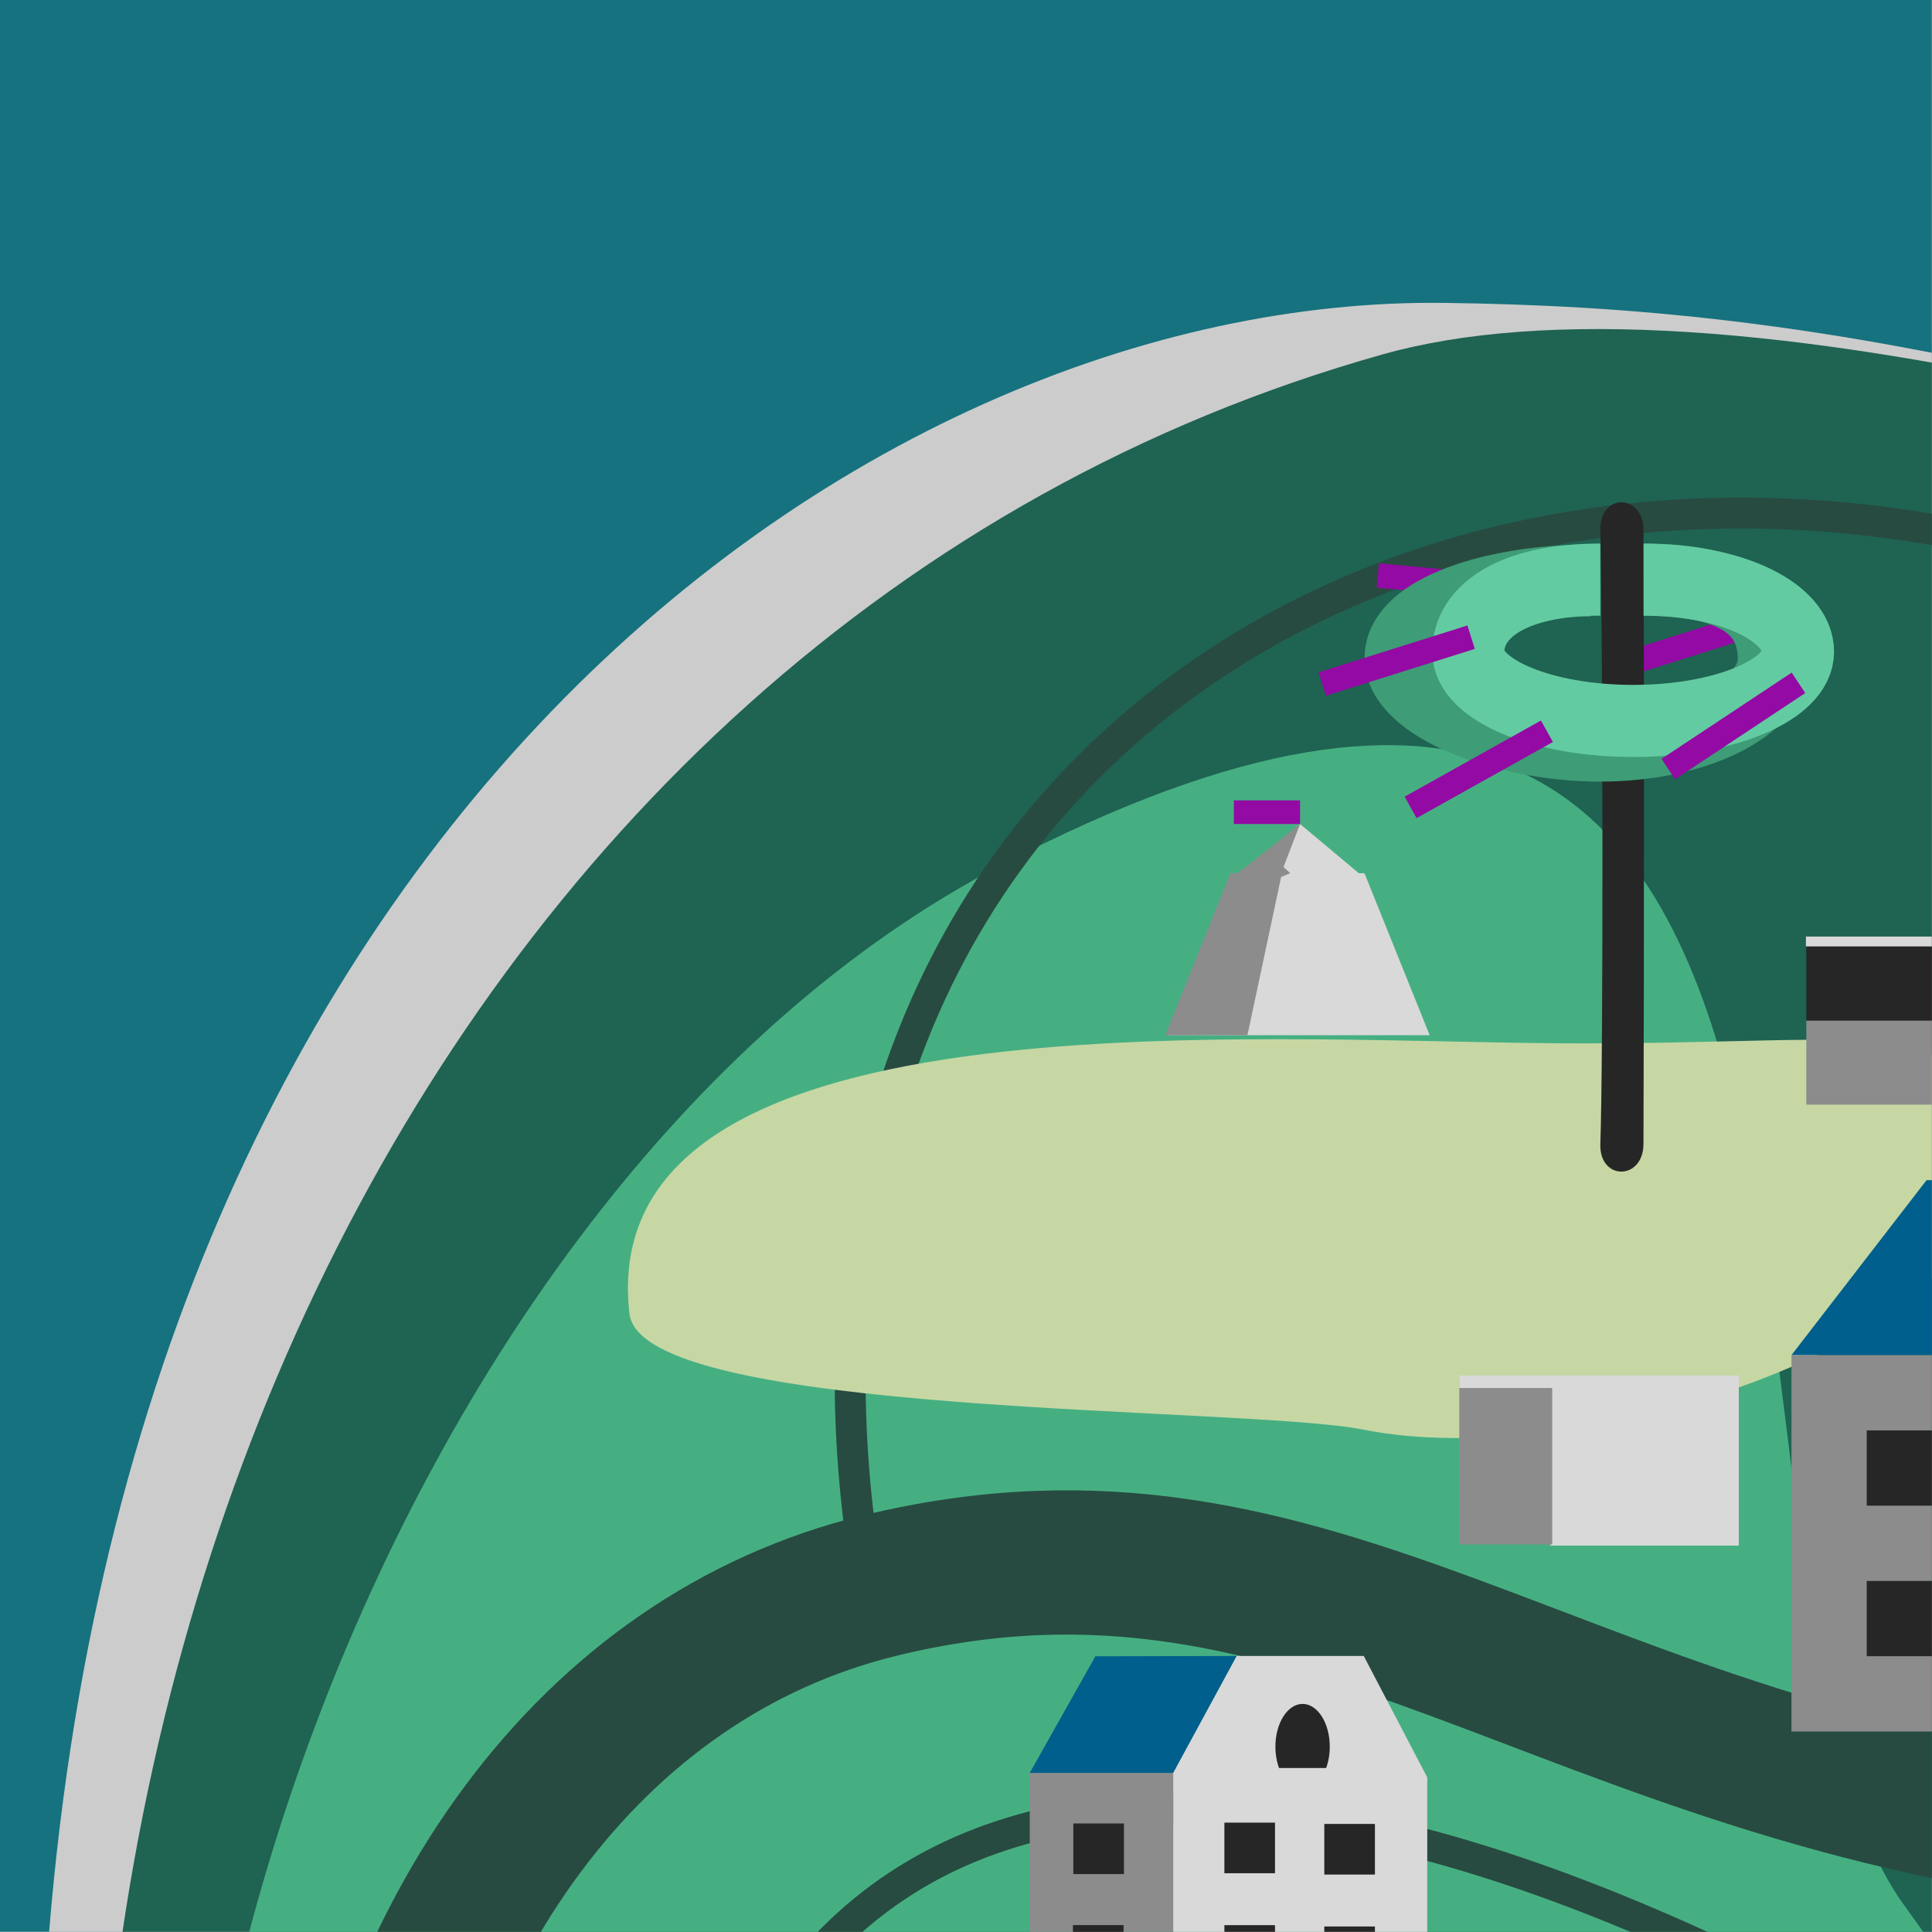
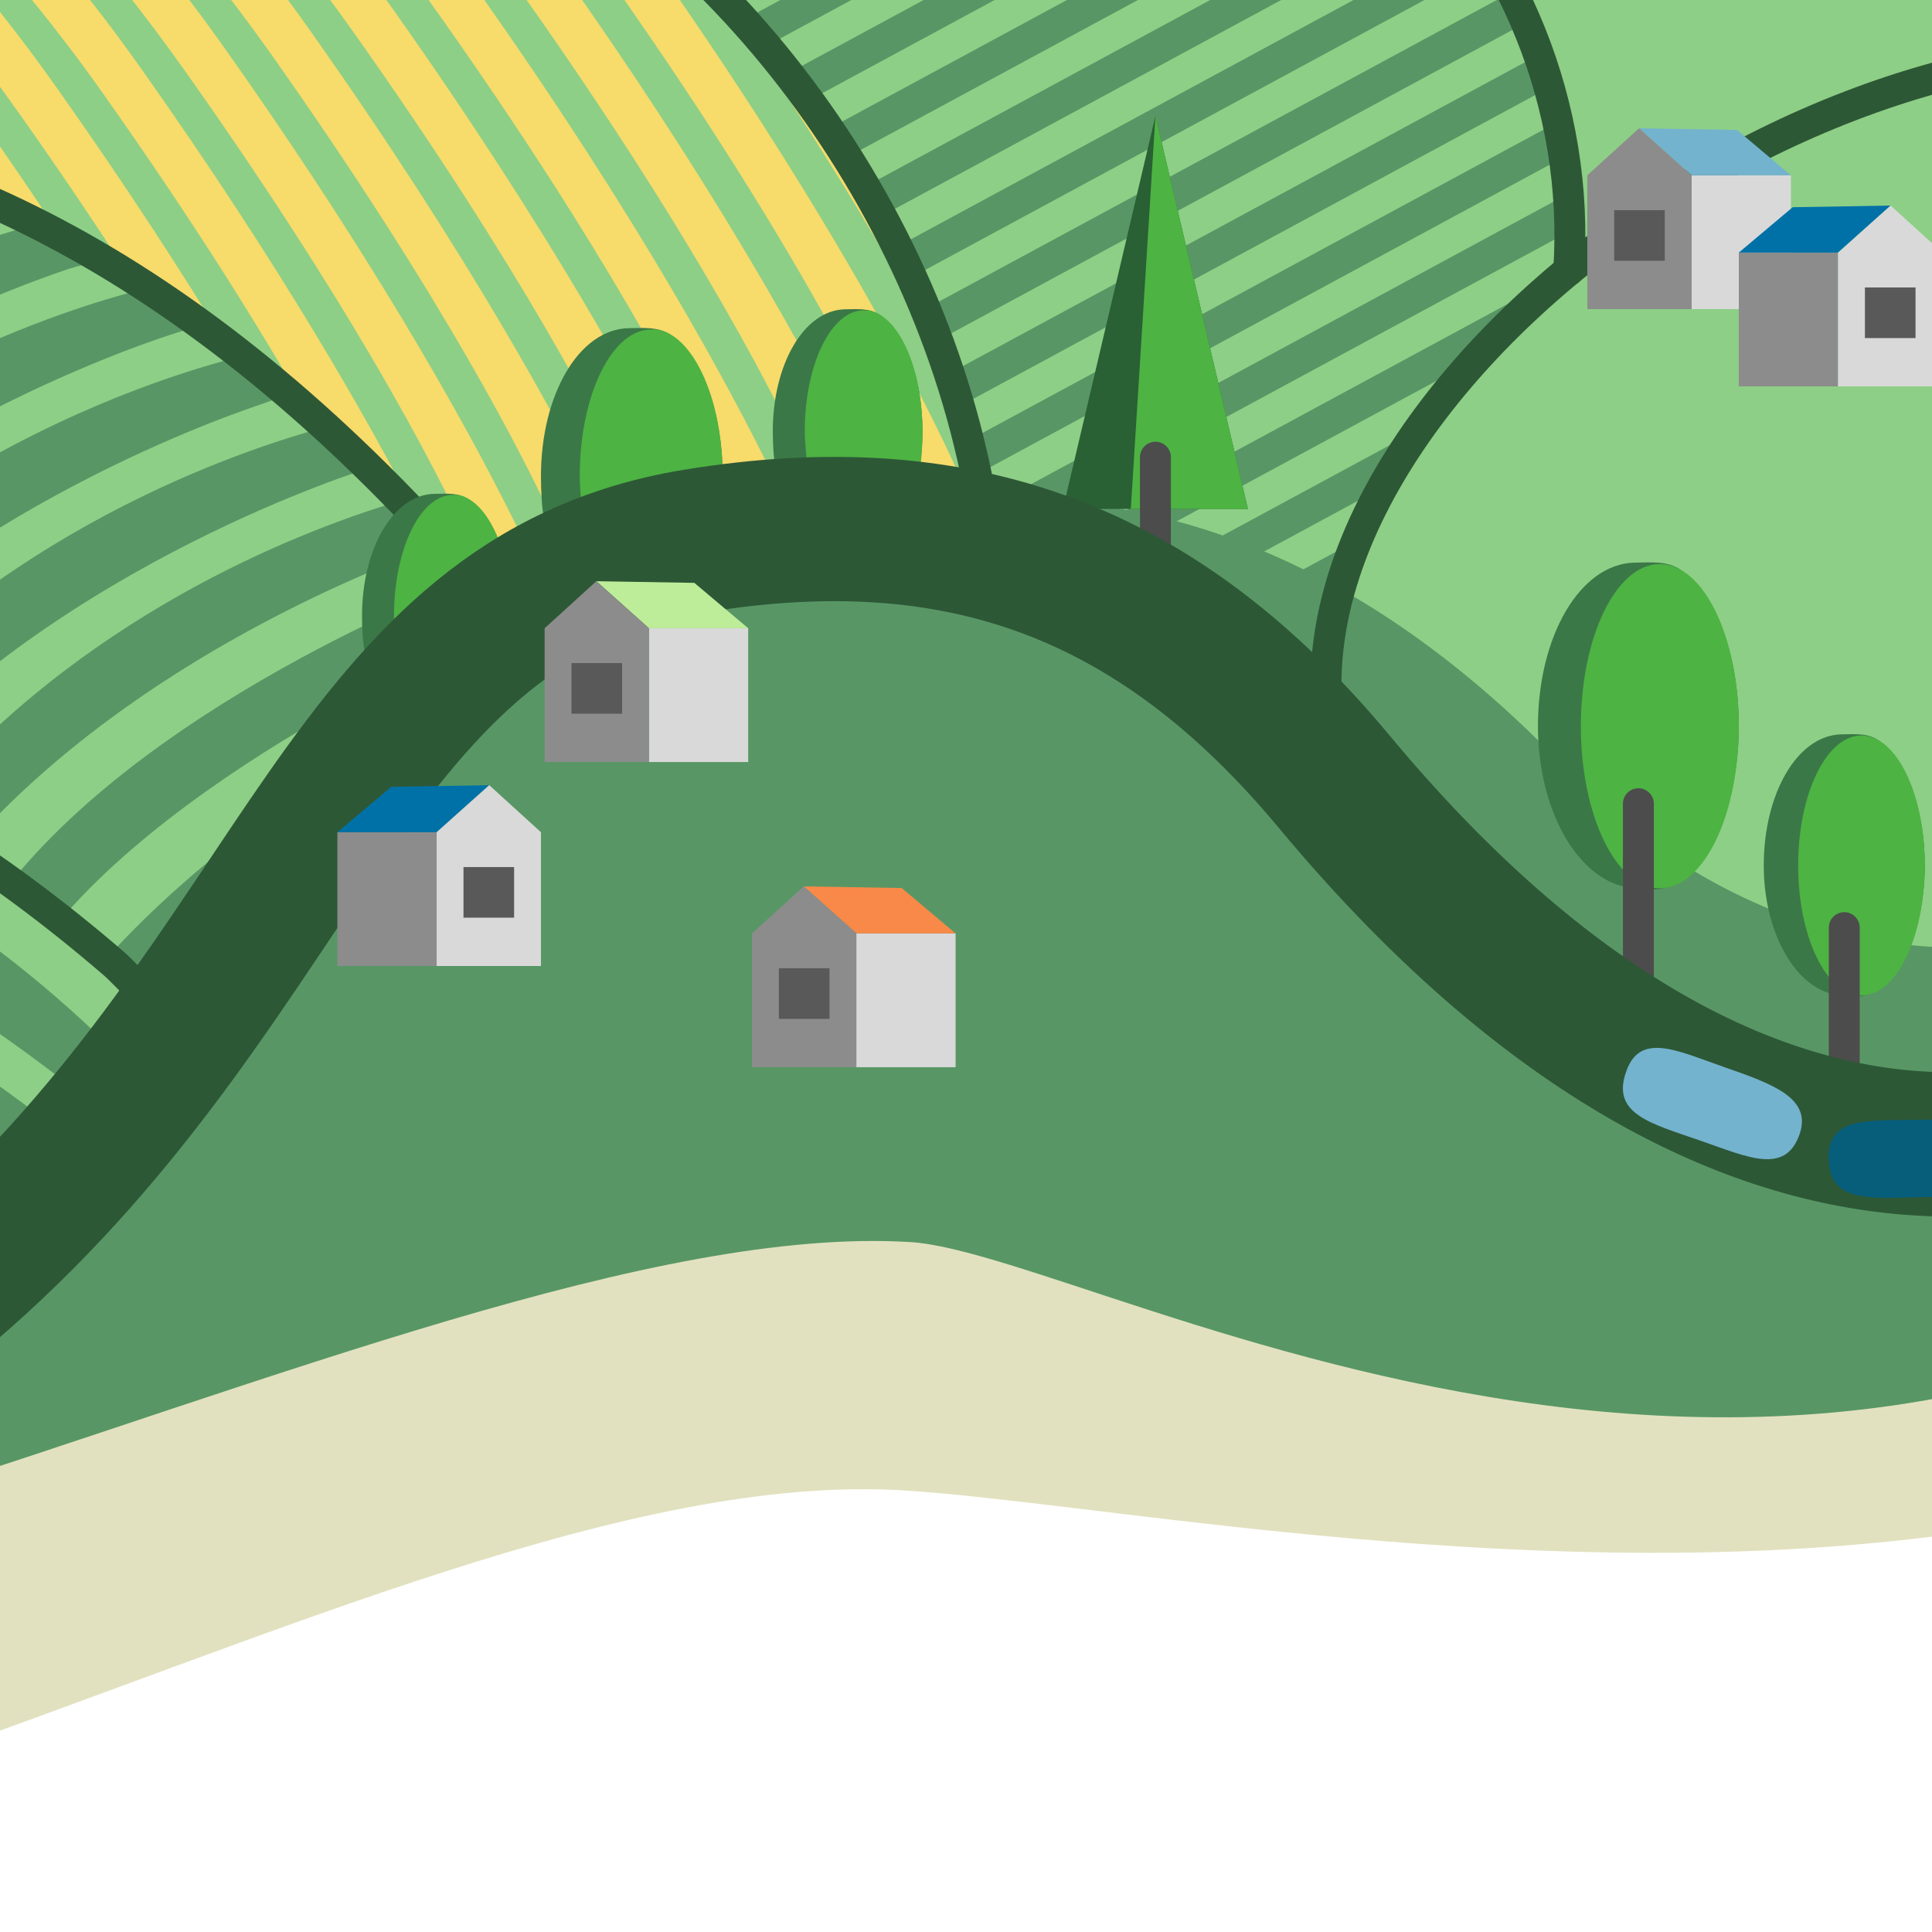
- <svg xmlns="http://www.w3.org/2000/svg" width="100%" height="100%" viewBox="0 0 250 250" version="1.1" xml:space="preserve" style="fill-rule:evenodd;clip-rule:evenodd;stroke-linejoin:round;stroke-miterlimit:1.5;">
-   <rect id="Artboard" x="0" y="0" width="249.983" height="249.978" style="fill:none;" />
-   <clipPath id="_clip1">
-     <rect x="0" y="0" width="249.983" height="249.978" />
-   </clipPath>
-   <g clip-path="url(#_clip1)">
-     <g id="background">
-       <rect x="0" y="0" width="1000" height="1000" style="fill:#16727e;" />
-     </g>
-     <path id="OSTROV" d="M153.69,607.991c-28.375,-53.948 -155.929,-97.021 -148.367,-339.529c4.955,-158.905 105.987,-230.291 181.634,-229.267c45.668,0.619 101.881,7.618 243.003,67.338c99.102,41.937 145.27,52.647 173.947,41.788c70.336,-26.635 78.963,-37.651 117.671,-57.459c35.806,-18.323 72.949,-47.016 100.379,-57.999c82.329,-32.963 224.327,2.481 138.043,160.092c-21.664,39.572 -2.911,119.719 -26.856,288.402c-26.985,190.104 -78.462,135.435 -88.144,180c-6.991,32.18 55.472,144.554 15,220c-52.923,98.656 -196.582,64.399 -243.043,61.506c-69.92,-4.353 -180.86,82.023 -280,50c-213.25,-68.879 -120.598,-265.721 -183.267,-384.872Z" style="fill:#ccc;" />
-     <path id="OSTROV1" d="M178.951,566.685c-48.024,-26.407 -127.757,-54.809 -158.951,-198.614c-30.788,-141.934 33.54,-286.996 158.951,-322.224c41.39,-11.626 127.388,7.489 260.407,62.119c93.411,38.363 136.929,48.16 163.959,38.226c66.296,-24.365 189.473,-97.538 256.767,-103.2c50.286,-4.23 127.727,20.318 95,118.61c-3.151,9.465 -14.638,41.602 -15,56.686c-1.979,82.557 -15.392,249.522 -27.497,314.189c-22.195,118.58 -117.574,69.601 -89.671,148.88c22.785,64.739 54.689,159.058 2.084,210c-83.151,80.524 -181.97,20.892 -207.216,19.367c-65.905,-3.982 -194.503,78.457 -288.037,49.425c-93.534,-29.032 -110.025,-177.146 -107.395,-226.223c2.631,-49.077 -4.685,-145.953 -43.401,-167.241Z" style="fill:#1f6352;" />
-     <path d="M246.27,246.357c-29.98,-41.95 7.899,-199.475 -116.813,-134.367c-77.933,40.687 -123.412,167.934 -99.457,249.367c68.945,234.369 191.807,143.626 195,250c5.38,179.218 2.022,301.109 120,329.559c50.361,12.144 145.249,4.752 181.615,-59.559c19.337,-34.196 99.184,-117.791 173.385,-40c22.48,23.568 59.424,27.035 85,5c66.971,-57.698 -32.426,-108.17 -35,-179.869c-2.734,-76.182 84.568,-62.412 105,-110.131c42.076,-98.265 -164.682,-132.728 -235,-71.869c-91.834,79.48 -288.586,-118.99 -373.73,-238.131Z" style="fill:#46af82;" />
-     <path d="M90.283,365c-19.159,-109.728 26.393,-155.295 118.205,-118.205c67.163,27.132 91.402,66.592 94.889,73.205c16.668,31.601 60.338,37.647 70.205,21.706" style="fill:none;stroke:#274b41;stroke-width:4px;" />
-     <path d="M112.435,205.533c-19.159,-109.728 78.671,-164.704 170.484,-127.614c37.108,14.991 123.453,24.583 178.258,62.392c45.453,31.356 92.262,31.62 93.823,34.579" style="fill:none;stroke:#274b41;stroke-width:4px;" />
-     <g id="cesty-velke">
-       <path d="M403.011,212.619c-6,8.999 -21.222,35.867 -127.605,24.934c-73.676,-7.572 -104.488,-46.336 -161.633,-32.36c-74.666,18.26 -101.994,141.37 -18.773,251.164c30.287,39.958 144.553,117.69 201.24,120" style="fill:none;stroke:#274b41;stroke-width:18.67px;stroke-linecap:round;" />
-     </g>
-     <g id="namesti">
-       <path id="namesti1" d="M256.452,152.46c0.311,-23.052 -10.996,-17.13 -55,-17.46c-40.099,-0.301 -124.804,-6.732 -120,35c1.55,13.462 79.727,11.924 95,15c27.428,5.524 79.707,-10.827 80,-32.54Z" style="fill:#c6d7a4;" />
-       <g>
-         <rect x="200.605" y="178.244" width="24.395" height="21.756" style="fill:#d9d9d9;" />
-         <rect x="188.828" y="178.287" width="12.025" height="21.567" style="fill:#8c8c8c;" />
-         <rect x="188.828" y="177.995" width="36.172" height="1.608" style="fill:#d9d9d9;" />
+ <svg xmlns="http://www.w3.org/2000/svg" width="250px" height="250px" version="1.1" xml:space="preserve" style="fill-rule:evenodd;clip-rule:evenodd;stroke-linecap:round;stroke-linejoin:round;stroke-miterlimit:1.5;">
+   <rect id="Artboard" x="-500" y="-750" width="999.991" height="1000" style="fill:none;" />
+   <g id="background">
+     </g>
+   <path id="OSTROV" d="M-346.31,-142.009C-374.685,-195.957 -502.239,-239.03 -494.677,-481.538C-489.722,-640.443 -388.69,-711.829 -313.043,-710.805C-267.375,-710.186 -211.162,-703.187 -70.04,-643.467C29.062,-601.53 75.23,-590.82 103.907,-601.679C174.243,-628.314 182.87,-639.33 221.578,-659.138C257.384,-677.461 294.527,-706.154 321.957,-717.137C404.286,-750.1 546.284,-714.656 460,-557.045C438.336,-517.473 457.089,-437.326 433.144,-268.643C406.159,-78.539 354.682,-133.208 345,-88.643C338.009,-56.463 400.472,55.911 360,131.357C307.077,230.013 163.418,195.756 116.957,192.863C47.037,188.51 -63.903,274.886 -163.043,242.863C-376.293,173.984 -283.641,-22.858 -346.31,-142.009Z" style="fill:#e2e1bf;" />
+   <path id="OSTROV1" d="M-321.049,-183.315C-369.073,-209.722 -448.806,-238.124 -480,-381.929C-510.788,-523.863 -446.46,-668.925 -321.049,-704.153C-279.659,-715.779 -193.661,-696.664 -60.642,-642.034C32.769,-603.671 76.287,-593.874 103.317,-603.808C169.613,-628.173 292.79,-701.346 360.084,-707.008C410.37,-711.238 487.811,-686.69 455.084,-588.398C451.933,-578.933 440.446,-546.796 440.084,-531.712C438.105,-449.155 424.692,-282.19 412.587,-217.523C390.392,-98.943 295.013,-147.922 322.916,-68.643C345.701,-3.904 377.605,90.415 325,141.357C241.849,221.881 143.03,162.249 117.784,160.724C51.879,156.742 -76.719,239.181 -170.253,210.149C-263.787,181.117 -280.278,33.003 -277.648,-16.074C-275.017,-65.151 -282.333,-162.027 -321.049,-183.315Z" style="fill:#589765;" />
+   <path d="M-246.095,-503.472C-276.075,-545.422 -238.196,-702.947 -362.908,-637.839C-440.841,-597.152 -492.123,-462.199 -468.168,-380.766C-399.223,-146.397 -270.558,-244.847 -267.365,-138.472C-261.985,40.746 -265.343,162.637 -147.365,191.087C-97.004,203.231 -5.758,192.058 30.608,127.748C49.945,93.552 128.434,21.669 202.635,99.46C225.115,123.028 261.478,132.035 287.055,110C315.287,85.677 309.653,45.206 294.345,25C271.902,-4.625 248.234,-39.742 257.635,-83.341C278.818,-181.574 337.367,-145.85 358.066,-191.17C402.476,-288.403 197.953,-326.2 127.635,-265.341C35.801,-185.861 -160.951,-384.331 -246.095,-503.472Z" style="fill:#8dcf86;" />
+   <g id="pole">
+     <path d="M-169.929,169.005L-171.262,176.877C-171.262,176.877 -122.043,148.94 -80.852,148.085C-54.684,147.541 -12.9,171.357 -12.9,171.357C-12.9,171.357 -10.323,169.709 -9.185,168.957C-8.117,168.252 -6.07,166.845 -6.07,166.845C-6.07,166.845 -48.864,139.715 -80.852,140.247C-127.441,141.022 -169.929,169.005 -169.929,169.005ZM-167.979,154.375L-169.311,162.247C-169.311,162.247 -120.092,134.31 -78.901,133.455C-47.384,132.8 -1.649,163.602 -1.649,163.602C-1.649,163.602 0.777,161.706 1.699,160.95C2.443,160.341 3.887,159.069 3.887,159.069C3.887,159.069 -2.504,154.239 -12.485,148.249C-29.016,138.329 -55.397,125.226 -78.901,125.617C-125.49,126.392 -167.979,154.375 -167.979,154.375ZM-166.028,139.745L-167.36,147.617C-167.36,147.617 -118.141,119.68 -76.951,118.825C-40.446,118.067 8.126,155.153 8.126,155.153C8.126,155.153 9.917,153.41 10.676,152.632C11.369,151.921 12.678,150.484 12.678,150.484C12.678,150.484 -32.704,110.251 -76.951,110.987C-123.54,111.762 -166.028,139.745 -166.028,139.745ZM-164.077,125.115L-165.41,132.987C-165.41,132.987 -116.191,105.05 -75,104.195C-32.764,103.318 16.293,146.357 16.293,146.357C16.293,146.357 17.708,144.61 18.326,143.816C18.908,143.069 20,141.596 20,141.596C20,141.596 -18.228,95.413 -75,96.357C-121.589,97.132 -164.077,125.115 -164.077,125.115Z" style="fill:#589765;" />
+     <path d="M13.85,123.938L19.655,129.598C19.655,129.598 20.802,128.359 21.387,127.744C32.093,116.495 45.201,106.357 45.201,106.357L67.33,85.526C67.33,85.526 35.093,100.779 14.315,123.428C14.159,123.598 13.85,123.938 13.85,123.938ZM2.613,112.701C0.538,115.13 3.417,115.579 5,116.838C6.558,118.079 6.788,120.166 8.802,117.916C28.889,95.474 68.489,79.525 68.489,79.525L63.948,73.651C63.948,73.651 23.584,88.158 2.613,112.701ZM-11.911,106.357L-5,110.62C-5,110.62 -3.95,109.416 -3.415,108.824C17.938,85.2 49.115,73.162 57.729,70.16C59.194,69.65 55.622,63.638 51.151,65C38.227,68.936 10.399,79.787 -10.5,104.644C-10.974,105.208 -11.911,106.357 -11.911,106.357ZM43.474,54.759C43.323,54.88 42.945,55.043 42.143,55.258C31.413,58.137 -0.906,68.774 -24.07,97.154C-24.431,97.596 -25.146,98.494 -25.146,98.494L-18.366,102.859C-18.366,102.859 -17.513,101.853 -17.08,101.357C7.858,72.812 47.462,60.674 47.462,60.674C47.462,60.674 45.582,58.78 45.299,57.731C45.099,56.986 43.969,55.422 43.474,54.759C43.759,54.531 43.241,54.451 43.241,54.451C43.241,54.451 43.331,54.568 43.474,54.759ZM-40.221,93.096L-32.35,95.89C-32.35,95.89 -31.815,95.224 -31.544,94.895C-9.039,67.48 27.446,54.424 33.919,52.27C34.569,52.053 36.381,51.357 36.381,51.357C36.381,51.357 34.329,49.517 34.046,48.468C33.788,47.509 33.219,45.65 33.219,45.65C33.219,45.65 -11.652,54.567 -39.729,92.427C-39.893,92.649 -40.221,93.096 -40.221,93.096ZM-107.608,92.365L-98.719,91.357C-98.719,91.357 -98.224,89.974 -97.969,89.286C-95.688,83.127 -93.013,77.181 -89.877,71.726C-72.588,41.649 -36.982,25.253 -22.07,19.469C-21.327,19.181 -20,18.683 -20,18.683L-33.075,15.726C-33.075,15.726 -34.142,16.139 -34.688,16.357C-52.505,23.454 -79.689,38.456 -96.621,67.732C-100.917,75.16 -104.331,82.948 -107.042,90.712C-107.234,91.263 -107.608,92.365 -107.608,92.365ZM-56.081,89.18L-47.781,90.979C-47.781,90.979 -46.959,89.845 -46.54,89.286C-24.034,59.333 15.734,45.397 21.632,43.457C22.115,43.298 25,42.367 25,42.367C25,42.367 23.021,40.323 22.738,39.273C22.48,38.315 20.674,36.923 20.674,36.923C20.674,36.923 19.92,37.073 18.548,37.416C8.937,39.817 -31.031,51.695 -55.305,88.003C-55.566,88.393 -56.081,89.18 -56.081,89.18ZM-72.698,87.254L-64.786,89.18C-64.786,89.18 -63.766,87.443 -63.233,86.592C-42.152,52.896 1.68,37.195 8.83,34.815C9.479,34.599 12.678,33.737 12.678,33.737L3.887,29.245C3.887,29.245 3.343,29.396 3.054,29.478C-10.801,33.413 -49.692,47.427 -71.53,85.186C-71.927,85.872 -72.698,87.254 -72.698,87.254ZM-90.131,88.384L-80.985,87.441C-80.985,87.441 -80.638,86.717 -80.462,86.357C-79.473,84.337 -78.431,82.365 -77.332,80.453C-59.155,48.833 -32.801,39.038 -4.457,25.551C-3.796,25.236 -3.415,25.134 -3.415,25.134L-10.726,21.109C-10.726,21.109 -11.895,21.461 -12.527,21.659C-28.372,26.626 -63.669,41.175 -84.075,76.459C-86.115,79.985 -87.956,83.593 -89.617,87.241C-89.79,87.621 -90.131,88.384 -90.131,88.384ZM-118.286,78.404L-113.058,88.003C-113.058,88.003 -112.92,87.568 -112.851,87.35C-110.118,78.79 -106.699,70.438 -102.422,62.999C-88.539,38.848 -62.847,23.518 -45.541,15.42C-44.733,15.042 -43.175,14.333 -43.175,14.333L-63.401,15.273C-63.401,15.273 -64.144,15.686 -64.518,15.897C-79.879,24.569 -97.118,38.173 -109.166,59.005C-112.626,64.987 -115.514,71.203 -117.923,77.452C-118.045,77.769 -118.286,78.404 -118.286,78.404ZM-128.538,63.974L-122.926,71.471C-122.926,71.471 -118.042,59.62 -114.967,54.272C-107.201,40.762 -90.307,23.87 -80,19.084C-78.948,18.595 -78.568,17.982 -78.568,17.982L-100.076,23.66C-100.076,23.66 -115.543,39.614 -121.711,50.278C-124.292,54.741 -128.538,63.974 -128.538,63.974ZM-139.365,51.392L-133.541,57.859C-133.541,57.859 -129.748,49.434 -127.513,45.545C-124.139,39.676 -115.589,29.478 -115.589,29.478L-131.109,36.444C-131.109,36.444 -133.242,39.798 -134.256,41.551C-136.12,44.774 -139.365,51.392 -139.365,51.392Z" style="fill:#589765;" />
+     <path d="M-8.087,-32.004L-12.412,-31.358L-15.203,-30.203C-15.203,-30.203 0.668,-23.712 24.167,9.501C48.034,43.234 58.327,64.608 61.243,71.17L65,70L67.33,69.065C62.512,59.143 50.813,36.988 29.159,6.36C11.824,-18.158 -2.412,-28.516 -8.087,-32.004ZM3.967,-33.794L3.912,-33.796L-2.339,-32.862L-5,-32.02C-5,-32.02 11.552,-26.243 35.051,6.97C57.555,38.777 67.991,59.595 71.554,67.37L77.462,65C72.233,54.434 60.643,32.966 40.042,3.829C23.795,-19.15 10.271,-29.691 3.967,-33.794ZM-20.192,-30.196L-20.198,-30.196L-23.199,-28.95L-27,-27.014C-27,-27.014 -10.216,-21.181 13.284,12.033C25.349,29.086 33.946,42.98 39.873,53.4L48.142,60.952L53.842,66.395C47.944,54.924 36.722,34.982 18.275,8.891C-0.485,-17.642 -15.614,-27.592 -20.192,-30.196ZM7.232,-33.73L7.122,-33.59C7.122,-33.59 22.436,-28.774 45.935,4.439C67.477,34.886 77.961,55.264 81.943,63.771L88.147,62.07C82.829,51.371 71.272,30.074 50.926,1.298C37.562,-17.604 26.04,-28.09 18.863,-33.5L7.232,-33.73ZM63.517,-22.117C68.033,-17.148 73.085,-10.929 78.587,-3.154C107.646,37.918 116.582,60.668 116.582,60.668L124.433,62.22C124.433,62.22 113.529,36.066 83.578,-6.295C82.043,-8.467 80.532,-10.527 79.046,-12.485C74.619,-15.7 69.548,-19.035 63.517,-22.117ZM23.345,-33.329C29.75,-29.254 41.558,-19.661 56.819,1.908C78.413,32.429 88.895,52.832 92.856,61.302L95,60.952L99.649,60.791C94.637,50.559 82.983,28.712 61.81,-1.233C51.523,-15.783 42.327,-25.346 35.366,-31.445C30.096,-32.392 25.153,-33.084 23.345,-33.329ZM41.829,-30.164C48.417,-24.551 57.25,-15.396 67.703,-0.623C91.076,32.411 101.43,53.593 104.588,60.619L111.556,60.377C107.225,51.276 95.463,28.439 72.694,-3.764C65.989,-13.247 59.748,-20.612 54.287,-26.28C52.17,-27.114 49.952,-27.909 47.624,-28.654C45.984,-29.179 43.981,-29.688 41.829,-30.164ZM-29.131,-26.488L-36.414,-23.465C-36.414,-23.465 -21.1,-18.65 2.4,14.564C8.101,22.622 13.028,29.975 17.267,36.594L22.843,39.77L29.34,44.764C23.575,35.268 16.331,24.067 7.391,11.422C-9.249,-12.112 -23.033,-22.6 -29.131,-26.488ZM91.24,-3.171C104.805,16.197 113.778,31.315 119.402,41.695L106.225,14.333C106.225,14.333 97.925,1.738 91.969,-2.631C91.728,-2.808 91.485,-2.987 91.24,-3.171ZM-37.99,-22.607L-43.968,-19.349C-38.252,-16.135 -25.519,-6.981 -8.484,17.095C-6.421,20.011 -4.459,22.835 -2.595,25.564L8.558,31.632C4.939,26.114 0.931,20.21 -3.493,13.954C-18.491,-7.26 -31.17,-17.873 -37.99,-22.607ZM-46.201,-18.132L-51.925,-15.014L-51.924,-15.013C-45.378,-10.651 -34.042,-1.049 -19.587,19.318L-10.283,22.343C-11.603,20.431 -12.969,18.476 -14.377,16.485C-27.594,-2.21 -39.01,-12.672 -46.201,-18.132Z" style="fill:#f7db6b;" />
+     <path d="M173.744,75.887L166.436,79.838L161.849,77.351L176.286,69.545L173.744,75.887ZM152.593,72.331L184.022,55.339L178.873,63.091L157.18,74.819L152.593,72.331ZM203.154,34.972L141.245,68.443L146.869,70.37L191.476,46.253L195.885,41.357L203.144,35.266L203.154,34.972ZM130.18,64.401L202.714,25.186L203.313,29.83L135.521,66.481L130.367,64.715L130.18,64.401ZM202.105,20.46L127.902,60.577L125.663,56.819L201.507,15.815L202.105,20.46ZM200.455,11.328L123.884,52.726L122.337,48.594L199.332,6.967L200.455,11.328ZM198.189,2.53L120.762,44.39L119.215,40.259L195.889,-1.195L198.189,2.53ZM192.819,-6.166L193.549,-4.985L117.64,36.054L116.093,31.923L190.993,-8.571L192.819,-6.166ZM188.271,-12.155L113.884,28.061L111.713,24.267L185.596,-15.677L188.271,-12.155ZM182.692,-19.163L109.504,20.406L107.333,16.612L179.467,-22.387L182.692,-19.163ZM175,-26.854L176.185,-25.669L105.123,12.75L105,12.534L102.63,9.131L172.115,-28.436L175,-26.854ZM167.472,-30.982L100.071,5.458L97.558,1.849L162.91,-33.483L167.472,-30.982ZM113.027,-16.538L150.487,-36.79L156.749,-35.208L104.396,-6.904L112.492,-15L113.027,-16.538ZM143.749,-38.203L115.196,-22.766L117.326,-28.886L134.915,-38.395L143.749,-38.203Z" style="fill:#589765;" />
+   </g>
+   <g id="kere">
+     <g id="ker">
+         </g>
+     <g id="ker1">
+         </g>
+     <g id="ker2">
+         </g>
+     <g id="ker3">
+         </g>
+     <g id="ker4">
+         </g>
+     <g id="ker5">
+         </g>
+     <g id="ker6">
+         </g>
+     <g id="ker7">
+         </g>
+     <g id="ker8">
+         </g>
+     <g id="ker9">
+         </g>
+     <g id="ker10">
+         </g>
+     <g id="ker11">
+         </g>
+     <g id="ker12">
+         </g>
+     <g id="ker13">
+         </g>
+     <g id="ker14">
+       <path d="M100.348,60.542C100.083,59.119 100,57.356 100,55.793C100,47.165 104.029,40.107 109.372,40.022C111.074,39.995 112.474,39.877 113.707,40.681C117.346,43.057 119.366,49.347 119.366,55.793C119.366,57.279 119.295,58.474 119.059,59.96C119.059,59.96 110.646,60.682 107.754,60.696C105.301,60.708 100.348,60.542 100.348,60.542Z" style="fill:#3b7847;" />
+       <path d="M118.917,61.589C119.247,59.929 119.366,57.316 119.366,55.793C119.366,47.785 116.414,41.109 112.631,40.201C112.338,40.13 112.053,40.16 111.752,40.16C107.549,40.16 104.137,47.165 104.137,55.793C104.137,57.316 104.352,59.199 104.565,60.658C104.565,60.658 108.755,60.764 112.247,60.691C114.536,60.644 118.917,61.589 118.917,61.589Z" style="fill:#4db343;" />
+     </g>
+     <g id="ker15">
+       <path d="M70.423,67.377C70.101,65.648 70,63.508 70,61.611C70,51.137 74.891,42.569 81.377,42.466C83.443,42.433 85.143,42.29 86.639,43.266C91.058,46.15 93.51,53.787 93.51,61.611C93.51,63.415 93.423,64.866 93.137,66.67C93.137,66.67 82.923,67.546 79.413,67.563C76.435,67.578 70.423,67.377 70.423,67.377Z" style="fill:#3b7847;" />
+       <path d="M92.964,68.648C93.365,66.632 93.51,63.46 93.51,61.611C93.51,51.89 89.926,43.786 85.334,42.683C84.978,42.598 84.632,42.634 84.266,42.634C79.164,42.634 75.022,51.137 75.022,61.611C75.022,63.46 75.283,65.747 75.542,67.517C75.542,67.517 80.628,67.646 84.867,67.558C87.646,67.5 92.964,68.648 92.964,68.648Z" style="fill:#4db343;" />
+     </g>
+     <g id="ker16">
+         </g>
+     <g id="ker17">
+         </g>
+     <g id="ker18">
+         </g>
+   </g>
+   <g>
+     <g>
+       <g id="strom">
+             </g>
+       <g id="strom1">
+         <g>
+           <path d="M211.588,72.802C213.872,72.766 215.751,72.607 217.405,73.687C222.289,76.875 225,85.317 225,93.967C225,103.144 221.546,113.39 215.639,114.873C213.751,115.348 213.493,114.947 212.005,114.947C204.833,114.947 199.01,105.546 199.01,93.967C199.01,82.388 204.417,72.916 211.588,72.802Z" style="fill:#3b7847;" />
+           <ellipse cx="214.781" cy="93.967" rx="10.219" ry="20.98" style="fill:#4db343;" />
+         </g>
+         <path d="M212.005,104L212.005,130" style="fill:none;stroke:#4c4c4c;stroke-width:4px;" />
      </g>
-       <g id="satn">
-         <path d="M175.828,112.991l0.733,-0l8.439,20.965l-33.754,-0l8.438,-20.965l0.947,-0l7.598,-6.366l7.599,6.366Z" style="fill:#d9d9d9;" />
-         <path d="M166.082,112.2l0.878,0.791l-1.182,0.482l-4.36,20.483l-10.644,-0l8.439,-20.965l0.947,-0l8.069,-6.366l-2.147,5.575Z" style="fill:#8c8c8c;" />
-         <rect x="159.655" y="103.568" width="8.575" height="3.057" style="fill:#940aa4;" />
+       <g id="strom2">
+         <g>
+           <path d="M238.312,95.024C240.143,94.995 241.649,94.867 242.975,95.733C246.891,98.289 249.064,105.056 249.064,111.991C249.064,119.348 246.295,127.561 241.56,128.751C240.046,129.131 239.839,128.809 238.646,128.809C232.897,128.809 228.229,121.273 228.229,111.991C228.229,102.708 232.563,95.115 238.312,95.024Z" style="fill:#3b7847;" />
+           <ellipse cx="240.872" cy="111.991" rx="8.192" ry="16.819" style="fill:#4db343;" />
+         </g>
+         <path d="M238.646,120.034L238.646,140.877" style="fill:none;stroke:#4c4c4c;stroke-width:4px;" />
      </g>
-       <g id="stanek">
-         <rect x="233.733" y="132.022" width="24.146" height="10.921" style="fill:#8c8c8c;" />
-         <rect x="233.733" y="121.187" width="24.146" height="10.878" style="fill:#262626;" />
-         <rect x="233.685" y="121.187" width="36.267" height="1.281" style="fill:#d9d9d9;" />
-       </g>
-       <g id="majka">
-         <path d="M230.498,77.935l-19.271,6.069l0.954,3.031l19.271,-6.069l-0.954,-3.031Z" style="fill:#940aa4;" />
-         <path d="M212.665,68.586c-0.025,-4.764 -5.685,-4.799 -5.581,0c0.337,15.41 0.392,68.459 0,79.431c-0.17,4.787 5.564,4.779 5.581,0c0.09,-24.577 0.078,-64.537 -0,-79.431Z" style="fill:#262626;" />
-         <path d="M198.554,74.772l-20.115,-1.885l-0.297,3.164l20.116,1.884l0.296,-3.163Z" style="fill:#940aa4;" />
-         <path d="M212.728,75c12.424,0 16.808,4.156 16.808,10.315c-0,6.16 -10.087,11.16 -22.51,11.16c-12.424,0 -25.788,-5.172 -25.788,-11.331c-0,-6.159 12.179,-10.022 24.602,-10.022" style="fill:none;stroke:#3e9c76;stroke-width:9.33px;" />
-         <path d="M212.676,75.01c11.773,0 19.988,4.372 19.988,9.318c-0,4.946 -9.559,8.962 -21.332,8.962c-11.774,-0 -21.332,-4.016 -21.332,-8.962c-0,-4.946 5.307,-9.328 17.081,-9.328" style="fill:none;stroke:#63cba1;stroke-width:9.33px;" />
-         <path d="M189.882,80.935l-19.27,6.069l0.954,3.031l19.271,-6.069l-0.955,-3.031Z" style="fill:#940aa4;" />
-         <path d="M231.842,87.035l-16.842,11.159l1.755,2.649l16.842,-11.16l-1.755,-2.648Z" style="fill:#940aa4;" />
-         <path d="M199.395,93.237l-17.639,9.851l1.549,2.774l17.64,-9.85l-1.55,-2.775Z" style="fill:#940aa4;" />
-       </g>
-     </g>
-     <g id="lanoka">
-       <g id="dum-lanoka">
-         <path d="M231.815,175.352l29.222,0l19.481,-22.64l-31.225,-0l-17.478,22.64Z" style="fill:#005f8c;" />
-         <rect x="231.815" y="175.352" width="29.222" height="48.704" style="fill:#8c8c8c;" />
-         <rect x="241.555" y="204.575" width="9.741" height="9.741" style="fill:#262626;" />
-         <rect x="241.555" y="185.093" width="9.741" height="9.741" style="fill:#262626;" />
-       </g>
-       <g id="D8">
-             </g>
-     </g>
-     <g id="satelit">
-         </g>
-     <g id="domky">
-       <g id="D1">
-         <rect x="133.25" y="229.416" width="18.568" height="32.453" style="fill:#8c8c8c;" />
-         <path d="M133.25,229.416l18.568,-0l8.217,-15.135l-18.298,0.044l-8.487,15.091Z" style="fill:#005f8c;" />
-         <path d="M176.469,214.281l8.217,15.719l-0,31.869l-32.868,-0l-0,-32.453l8.217,-15.135l16.434,0Z" style="fill:#d9d9d9;" />
-         <rect x="138.838" y="249.106" width="6.55" height="12.763" style="fill:#262626;" />
-         <rect x="171.365" y="236.016" width="6.55" height="6.55" style="fill:#262626;" />
-         <rect x="171.365" y="249.285" width="6.55" height="6.55" style="fill:#262626;" />
-         <rect x="158.435" y="235.846" width="6.55" height="6.55" style="fill:#262626;" />
-         <path d="M171.601,228.783c0.309,-0.841 0.471,-1.794 0.471,-2.765c0,-3.053 -1.576,-5.532 -3.518,-5.532c-1.941,0 -3.517,2.479 -3.517,5.532c-0,0.971 0.162,1.924 0.471,2.765l6.093,0Z" style="fill:#262626;" />
-         <rect x="158.435" y="249.116" width="6.55" height="6.55" style="fill:#262626;" />
-         <rect x="138.888" y="235.956" width="6.55" height="6.55" style="fill:#262626;" />
-       </g>
-       <g id="D7">
-             </g>
-       <g id="D71">
-             </g>
-       <g id="D72">
-             </g>
-       <g id="D73">
-             </g>
-       <g id="D74">
-             </g>
-       <g id="D75">
-             </g>
-       <g id="D2">
-             </g>
-       <g id="D21">
-             </g>
-       <g id="D10">
-             </g>
-       <g id="D101">
-             </g>
-       <g id="D102">
-             </g>
-       <g id="D01">
-             </g>
-     </g>
-     <g id="staba">
-         </g>
-     <g id="D22">
-         </g>
-     <g id="D5">
-         </g>
-     <g id="TOVANA">
-         </g>
-     <g id="panelaky">
-         </g>
-     <g id="letiste">
-         </g>
-     <g id="letadlo">
-         </g>
-     <g id="letadlo1">
-         </g>
-     <g id="tunel-s-vlakem">
-         </g>
-     <g id="hrad">
-         </g>
-     <g id="auta">
-         </g>
-   </g>
-   <g id="fial">
+       <g id="strom3">
+             </g>
+       <g id="strom4">
+             </g>
+       <g id="strom5">
+             </g>
+       <g id="strom6">
+             </g>
+       <g id="strom7">
+             </g>
+       <g id="strom8">
+             </g>
+       <g id="strom9">
+             </g>
+       <g id="strom10">
+             </g>
+       <g id="strom11">
+             </g>
+       <g id="strom12">
+             </g>
+       <g id="strom13">
+             </g>
+       <g id="strom14">
+             </g>
+     </g>
+   </g>
+   <g id="male-cesty">
+     <path d="M-287.051,-125C-282.086,-126.311 -224.099,-119.52 -185.842,-129.422C-75.73,-157.922 -22.388,-55.266 5,-33.967" style="fill:none;stroke:#2d5836;stroke-width:4px;stroke-linecap:butt;" />
+     <path d="M-185.842,146.357C-116.116,70.151 -45.403,72.848 14.735,124.69C16.499,126.211 21.725,132.106 25,134.113" style="fill:none;stroke:#2d5836;stroke-width:4px;stroke-linecap:butt;" />
+     <path d="M-145,43.479C-87.748,13.091 -18.129,-9.143 53.948,66.869C55.267,68.261 65.876,76.805 70.592,83.024" style="fill:none;stroke:#2d5836;stroke-width:4px;stroke-linecap:butt;" />
+     <path d="M-54.521,-13.597C-27.964,-35.498 19.931,-40.438 58.063,-25C91.402,-11.502 119.994,24.969 126.959,64.715" style="fill:none;stroke:#2d5836;stroke-width:4px;stroke-linecap:butt;" />
+     <path d="M40.593,-207.865C-37.117,-109.934 67.223,-110.644 93.325,-93.643C139.785,-63.382 115.814,-1.408 92.444,-2.156" style="fill:none;stroke:#2d5836;stroke-width:4px;stroke-linecap:butt;" />
+     <path d="M171.694,91.432C168.352,46.477 244.181,-8.029 300,9.775" style="fill:none;stroke:#2d5836;stroke-width:4px;" />
+     <path d="M120,-36.903C168.448,-48.058 205.861,-7.465 202.989,35" style="fill:none;stroke:#2d5836;stroke-width:4px;" />
+     <g id="les">
+         </g>
+   </g>
+   <g id="hory">
+     <path id="hora" d="M-134.975,104.648C-61.397,103.996 -12.01,176.511 -12.01,176.511C-12.01,176.511 -46.796,196.698 -80,204.682C-85.775,206.071 -91.828,209.203 -141.022,205.35C-173.251,202.826 -193.002,171.432 -193.002,171.432C-193.002,171.432 -215.975,105.366 -134.975,104.648Z" style="fill:#8dcf86;" />
+   </g>
+   <g id="ker19">
+     </g>
+   <g id="ker20">
+     </g>
+   <g id="ker21">
+     </g>
+   <g id="strom15">
+     </g>
+   <g id="strom16">
+     </g>
+   <g>
+     <path d="M149.513,15L161.478,65.852L137.548,65.852L149.513,15Z" style="fill:#296034;" />
+     <path d="M149.513,15L161.478,65.852L146.325,65.852L149.513,15Z" style="fill:#4db343;" />
+     <path d="M149.513,59.158L149.513,74.713" style="fill:none;stroke:#4c4c4c;stroke-width:4px;" />
+   </g>
+   <path d="M171.694,-428.643C135.296,-375.864 123.8,-405.525 66.051,-420.833C24.391,-431.877 -23.37,-408.794 -43.788,-374.718C-63.471,-341.87 -82.852,-306.563 -102.853,-270.958C-118.328,-243.41 -125.775,-210.868 -145.338,-189.103C-157.163,-175.946 -178.225,-161.008 -191.968,-153.363C-208.126,-144.374 -214.09,-120.68 -224.09,-109.554C-228.135,-105.053 -236.103,-102.584 -238.597,-98.025C-243.637,-88.812 -241.707,-73.813 -245.851,-64.591C-252.914,-48.875 -262.806,-19.996 -277.974,-11.558C-283.59,-8.434 -290.109,-9.995 -295.589,-6.947C-299.539,-4.749 -320.725,7.594 -324.605,7.594" style="fill:none;stroke:#065e7b;stroke-width:27.47px;" />
+   <path d="M159.98,-416.376C156.283,-406.851 145.302,-398.064 132.258,-396.767C110.518,-394.604 63.303,-432.081 21.65,-421.879C-8.362,-414.528 -29.877,-393.609 -44.159,-370.936C-64.533,-338.591 -81.241,-303.265 -101.227,-267.614C-116.692,-240.029 -127.619,-206.749 -147.132,-184.956C-158.927,-171.782 -182.145,-156.448 -195.832,-148.793C-211.926,-139.792 -213.638,-118.605 -223.613,-107.464C-227.648,-102.958 -234.983,-101.697 -237.476,-97.131C-242.512,-87.907 -242.342,-70.159 -246.488,-60.924C-253.555,-45.188 -264.111,-17.756 -279.217,-9.307C-284.811,-6.179 -292.219,-7.194 -297.677,-4.141C-301.611,-1.941 -321.896,8.768 -330,11.357" style="fill:none;stroke:#73b3ce;stroke-width:9.33px;" />
+   <g id="ker22">
+     <path d="M47.195,84.425C46.93,83.001 46.847,81.238 46.847,79.675C46.847,71.047 50.876,63.989 56.219,63.904C57.921,63.877 59.321,63.759 60.554,64.563C64.193,66.939 66.213,73.23 66.213,79.675C66.213,81.161 66.142,82.357 65.906,83.843C65.906,83.843 57.492,84.564 54.601,84.578C52.148,84.591 47.195,84.425 47.195,84.425Z" style="fill:#3b7847;" />
+     <path d="M65.764,85.472C66.094,83.811 66.213,81.198 66.213,79.675C66.213,71.667 63.261,64.991 59.478,64.083C59.185,64.013 58.9,64.042 58.598,64.042C54.396,64.042 50.984,71.047 50.984,79.675C50.984,81.198 51.199,83.082 51.412,84.54C51.412,84.54 55.602,84.647 59.094,84.574C61.383,84.526 65.764,85.472 65.764,85.472Z" style="fill:#4db343;" />
+   </g>
+   <g id="cesty-velke">
+     <path d="M-190,153.931C-141.483,216.404 -47.875,202.83 -5,165C39.679,125.578 44.751,77.389 90,70C124.229,64.41 149.917,73.836 172.639,101.143C275.776,225.088 371.472,71.244 309.996,10.213C303.488,3.752 239.113,-72.425 310,-135.741C311.597,-137.167 328.263,-148.875 330,-150.287" style="fill:none;stroke:#2d5836;stroke-width:18.67px;" />
+   </g>
+   <g id="strom17">
+     </g>
+   <g id="strom18">
+     </g>
+   <g id="strom19">
+     </g>
+   <g id="strom20">
+     </g>
+   <g id="stromy">
+     </g>
+   <g id="namesti">
+     </g>
+   <g id="smrky">
+     </g>
+   <g id="listnace">
+     </g>
+   <g id="lanoka">
+     </g>
+   <g id="strom21">
+     </g>
+   <g id="satelit">
+     </g>
+   <g id="domky">
+     <g id="D1">
+         </g>
+     <g id="D7">
+         </g>
+     <g id="D71">
+         </g>
+     <g id="D72">
+         </g>
+     <g id="D73">
+         </g>
+     <g id="D74">
+       <rect x="83.973" y="81.294" width="12.844" height="17.313" style="fill:#d9d9d9;" />
+       <path d="M77.168,75.208L89.845,75.422L96.817,81.294L83.973,81.294L77.168,75.208Z" style="fill:#beed9a;" />
+       <path d="M70.474,81.294L77.168,75.208L83.973,81.294L83.973,98.607L70.474,98.607L70.474,81.294Z" style="fill:#8c8c8c;" />
+       <rect x="73.949" y="85.804" width="6.55" height="6.55" style="fill:#595959;" />
+     </g>
+     <g id="D75">
+       <rect x="218.897" y="22.687" width="12.844" height="17.313" style="fill:#d9d9d9;" />
+       <path d="M212.092,16.6L224.77,16.815L231.741,22.687L218.897,22.687L212.092,16.6Z" style="fill:#73b3ce;" />
+       <path d="M205.398,22.687L212.092,16.6L218.897,22.687L218.897,40L205.398,40L205.398,22.687Z" style="fill:#8c8c8c;" />
+       <rect x="208.873" y="27.197" width="6.55" height="6.55" style="fill:#595959;" />
+     </g>
+     <g id="D76">
+       <rect x="110.81" y="120.783" width="12.844" height="17.313" style="fill:#d9d9d9;" />
+       <path d="M104.005,114.696L116.682,114.911L123.654,120.783L110.81,120.783L104.005,114.696Z" style="fill:#f88948;" />
+       <path d="M97.311,120.783L104.005,114.696L110.81,120.783L110.81,138.096L97.311,138.096L97.311,120.783Z" style="fill:#8c8c8c;" />
+       <rect x="100.786" y="125.293" width="6.55" height="6.55" style="fill:#595959;" />
+     </g>
+     <g id="D77">
+         </g>
+     <g id="D78">
+         </g>
+     <g id="D79">
+         </g>
+     <g id="D710">
+         </g>
+     <g id="D711">
+         </g>
+     <g id="D712">
+       <rect x="43.657" y="107.687" width="12.844" height="17.313" style="fill:#8c8c8c;" />
+       <path d="M63.306,101.6L50.628,101.815L43.657,107.687L56.501,107.687L63.306,101.6Z" style="fill:#0071a7;" />
+       <path d="M70,107.687L63.306,101.6L56.501,107.687L56.501,125L70,125L70,107.687Z" style="fill:#d9d9d9;" />
+       <rect x="59.975" y="112.197" width="6.55" height="6.55" style="fill:#595959;" />
+     </g>
+     <g id="D713">
+       <rect x="225" y="32.687" width="12.844" height="17.313" style="fill:#8c8c8c;" />
+       <path d="M244.649,26.6L231.972,26.815L225,32.687L237.844,32.687L244.649,26.6Z" style="fill:#0071a7;" />
+       <path d="M251.343,32.687L244.649,26.6L237.844,32.687L237.844,50L251.343,50L251.343,32.687Z" style="fill:#d9d9d9;" />
+       <rect x="241.319" y="37.197" width="6.55" height="6.55" style="fill:#595959;" />
+     </g>
+     <g id="D714">
+         </g>
+     <g id="D715">
+         </g>
+     <g id="D716">
+         </g>
+     <g id="D2">
+         </g>
+     <g id="D21">
+         </g>
+     <g id="D10">
+         </g>
+     <g id="D101">
+         </g>
+     <g id="D102">
+         </g>
+     <g id="D01">
+         </g>
+   </g>
+   <g id="strom22">
+     </g>
+   <g id="strom23">
+     </g>
+   <g id="staba">
+     </g>
+   <g id="chladici-vez">
+     </g>
+   <g id="D22">
+     </g>
+   <g id="D5">
+     </g>
+   <g id="TOVANA">
+     </g>
+   <g id="strom24">
+     </g>
+   <g id="strom25">
+     </g>
+   <g id="panelaky">
+     <g id="D6">
+         </g>
+     <g id="D3">
+         </g>
+     <g id="D9">
+         </g>
+     <g id="D91">
+         </g>
+     <g id="D92">
+         </g>
+     <g id="D93">
+         </g>
+     <g id="D717">
+         </g>
+   </g>
+   <g id="strom26">
+     </g>
+   <g id="strom27">
+     </g>
+   <g id="letiste">
+     </g>
+   <g id="strom28">
+     </g>
+   <g id="strom29">
+     </g>
+   <g id="tunel-s-vlakem">
+     <path d="M220,-53.015L190,-52.748L236.936,-7.013C240.157,-4.508 244.155,-0.71 246.383,-3.576L260,-10C262.228,-12.865 256.304,-25.273 253.083,-27.778L220,-53.015Z" style="fill:#589765;" />
+     <path d="M190,-52.748L190,-40C188.772,-38.421 200.42,-30.405 203.285,-28.178L231.313,-11.382C234.179,-9.154 242.845,-2.228 244.073,-3.807L245.277,-6.809C246.504,-8.388 243.077,-20.598 240.212,-22.826L190,-52.748Z" style="fill:#3b7847;" />
+   </g>
+   <g id="strom30">
+     </g>
+   <g id="hrad">
+     </g>
+   <g id="auta">
+     <path d="M248.456,144.905C255.036,144.761 260.38,144.735 260.487,149.643C260.61,155.268 255.254,154.759 248.675,154.903C242.095,155.047 236.867,155.685 236.644,150.165C236.312,144.34 241.877,145.049 248.456,144.905Z" style="fill:#065e7b;" />
+     <path d="M223.24,138.128C229.457,140.287 234.474,142.125 232.864,146.763C231.018,152.078 226.176,149.734 219.959,147.575C213.742,145.416 208.62,144.191 210.335,138.94C212.054,133.364 217.023,135.969 223.24,138.128Z" style="fill:#73b3ce;" />
+   </g>
+   <g id="majak">
+     </g>
+   <g id="vetrna-elektr">
+     </g>
+   <g id="osrov-pokladu">
    </g>
</svg>
